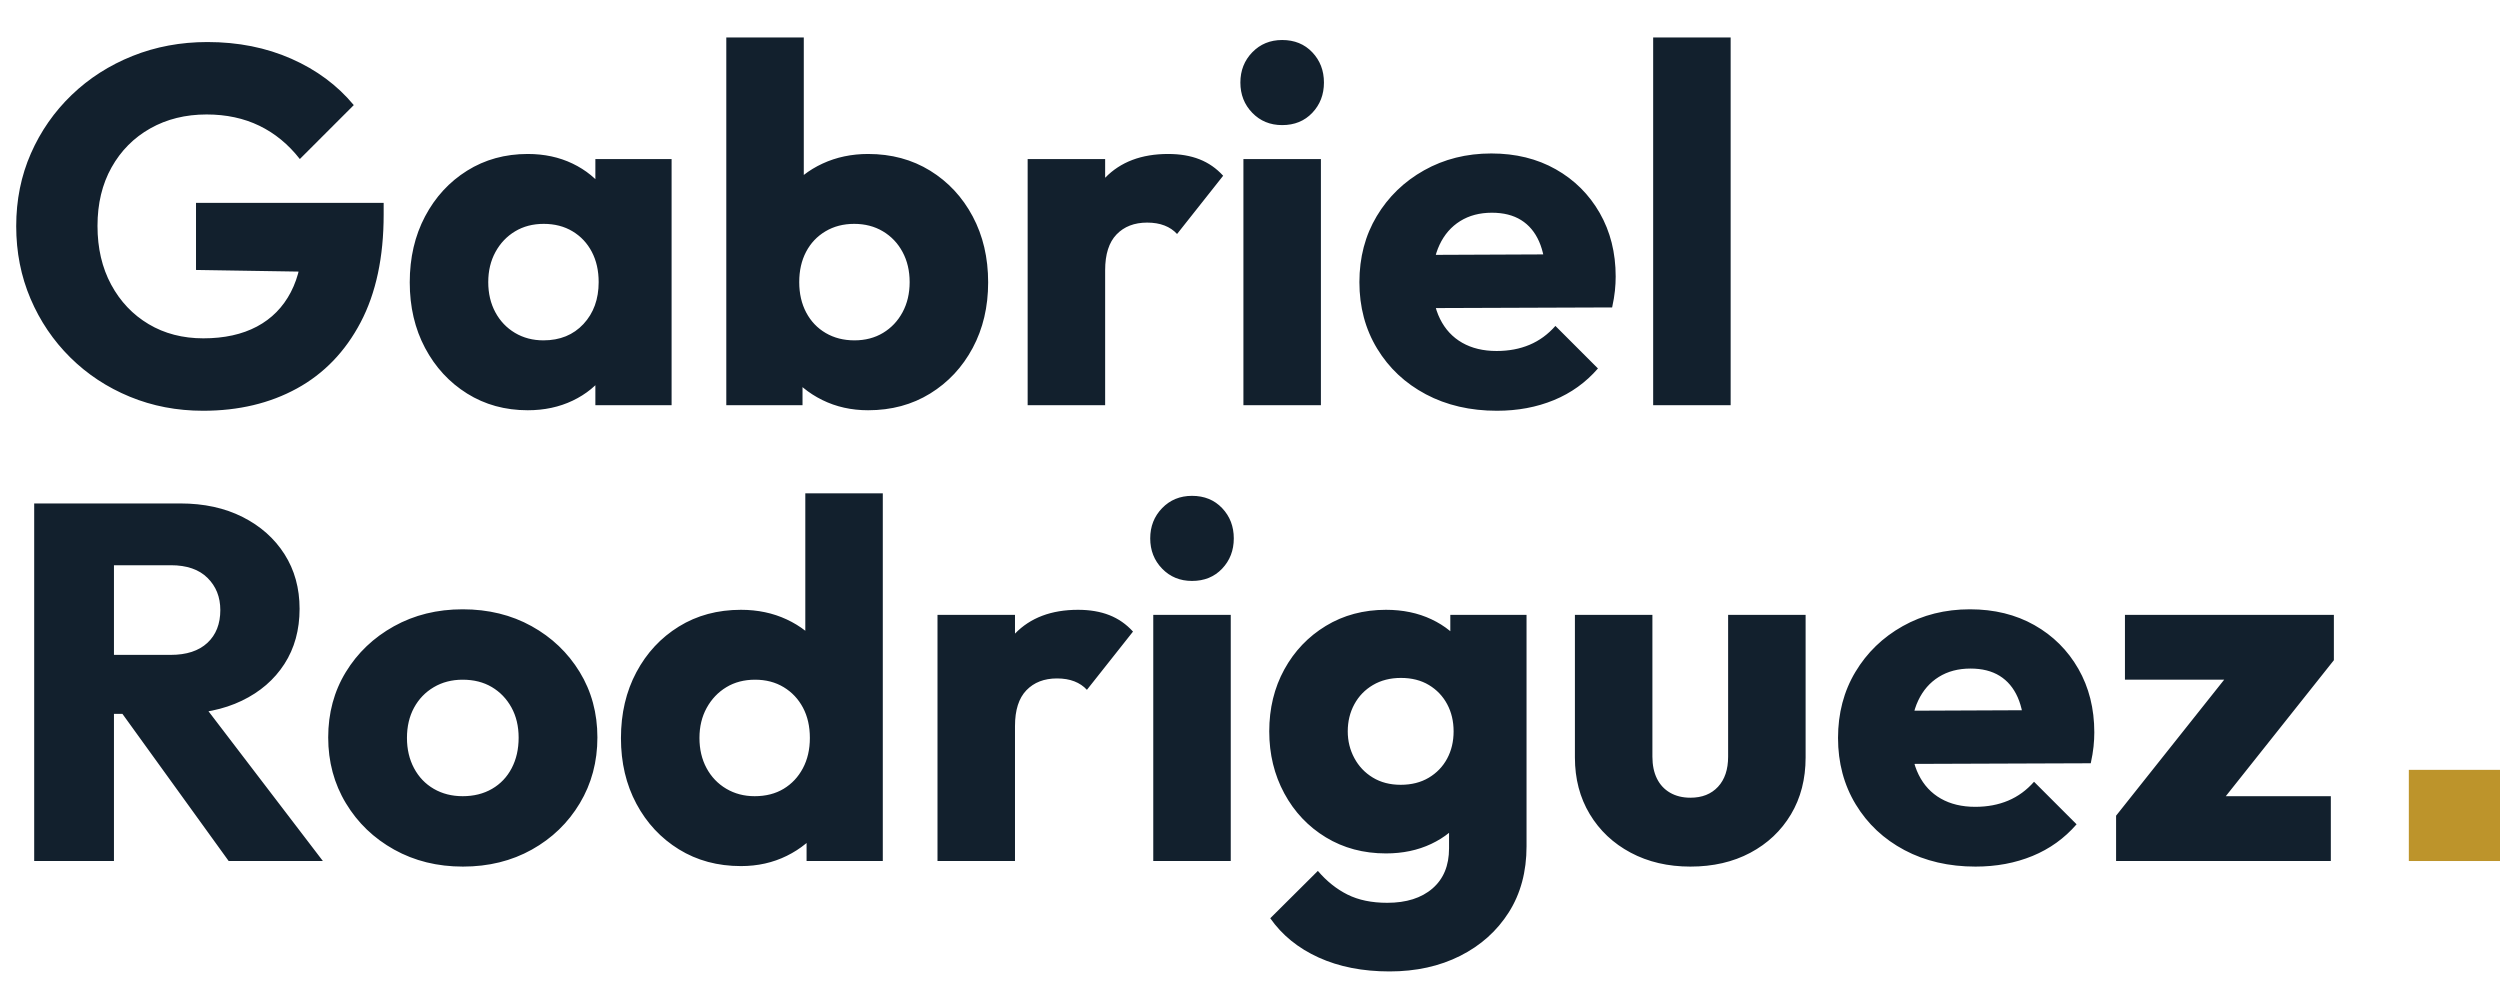
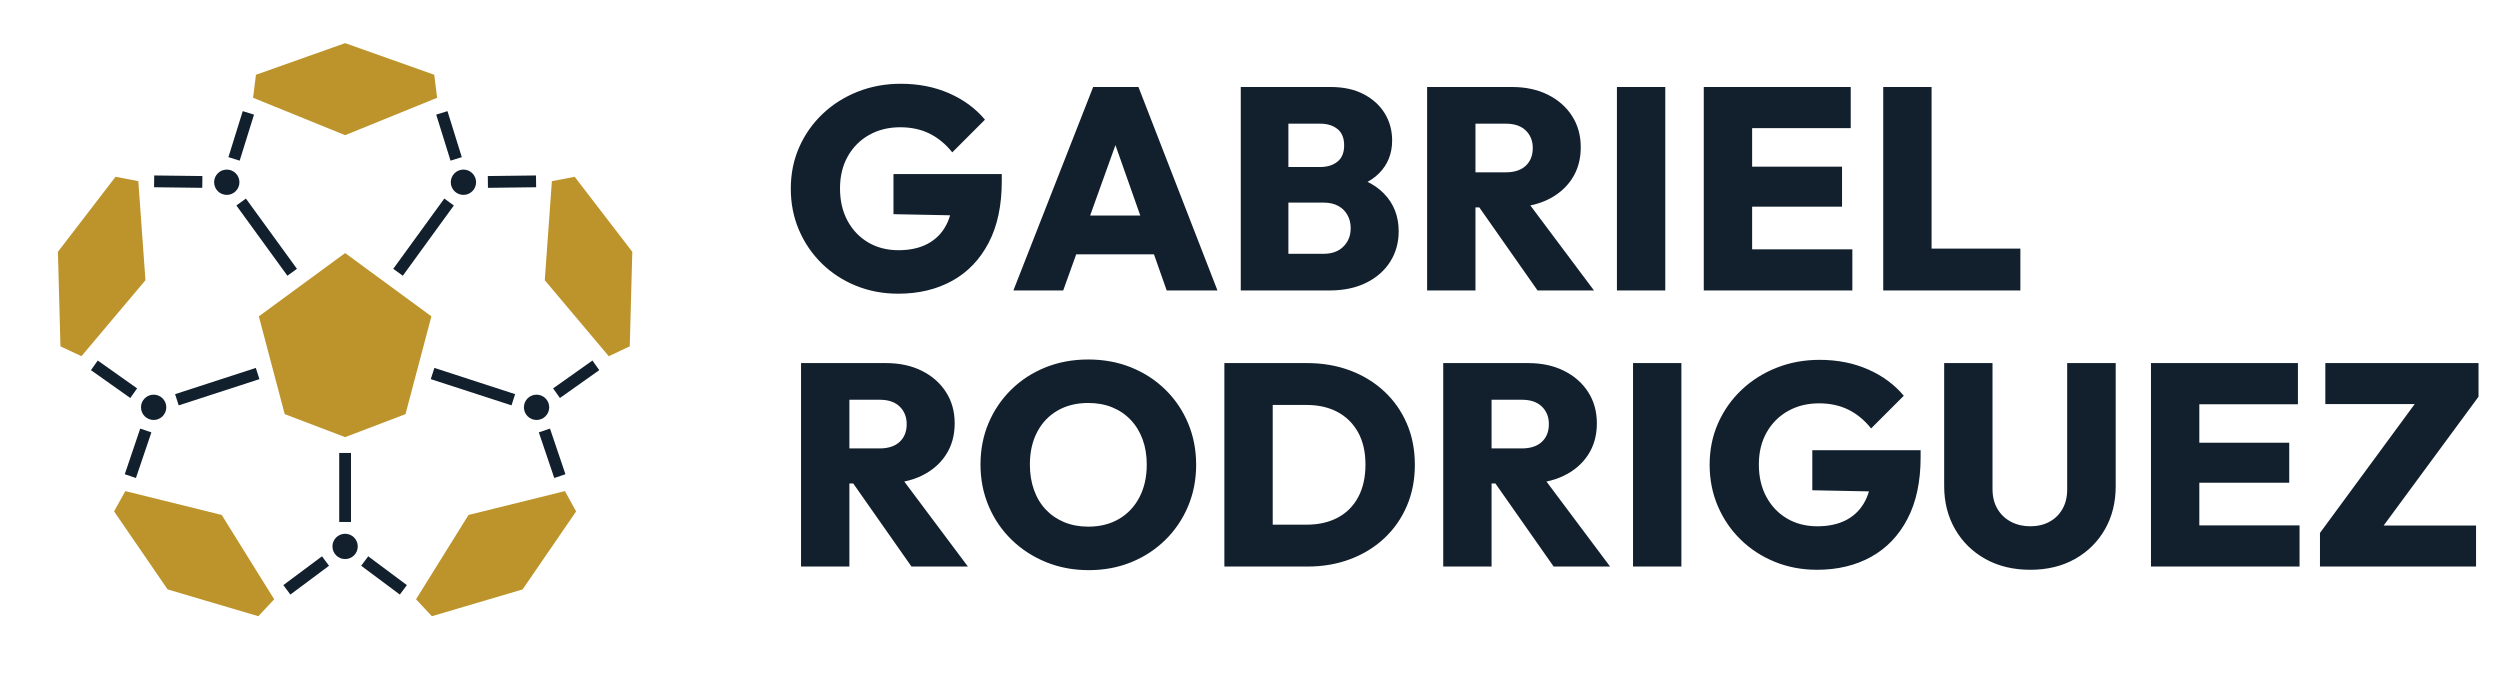
- <svg xmlns="http://www.w3.org/2000/svg" viewBox="0 0 493.6 197" role="img" aria-label="Gabriel Rodriguez">
-   <g class="gr-intro-name" fill="#12202d">
-     <path d="M40.1 81.1Q32.35 81.1 25.625 78.325Q18.9 75.55 13.875 70.575Q8.85 65.6 6.025 58.975Q3.2 52.35 3.2 44.65Q3.2 36.9 6.1 30.3Q9.0 23.7 14.15 18.75Q19.3 13.8 26.175 11.05Q33.05 8.3 40.95 8.3Q50.05 8.3 57.525 11.6Q65.0 14.9 69.85 20.75L59.2 31.4Q55.8 27.05 51.2 24.825Q46.6 22.6 40.8 22.6Q34.55 22.6 29.675 25.35Q24.8 28.1 22.025 33.05Q19.25 38.0 19.25 44.6Q19.25 51.2 21.95 56.2Q24.65 61.2 29.35 64.0Q34.05 66.8 40.15 66.8Q46.35 66.8 50.725 64.475Q55.1 62.15 57.425 57.675Q59.75 53.2 59.75 46.85L70.2 53.8L38.7 53.3V40.05H75.75V42.35Q75.75 55.0 71.2 63.65Q66.65 72.3 58.625 76.7Q50.6 81.1 40.1 81.1Z M104.2 81.0Q97.5 81.0 92.225 77.7Q86.95 74.4 83.925 68.7Q80.9 63.0 80.9 55.75Q80.9 48.45 83.925 42.725Q86.95 37.0 92.225 33.7Q97.5 30.4 104.2 30.4Q109.1 30.4 113.05 32.3Q117.0 34.2 119.475 37.55Q121.95 40.9 122.3 45.2V66.2Q121.95 70.5 119.5 73.85Q117.05 77.2 113.075 79.1Q109.1 81.0 104.2 81.0ZM107.3 67.2Q112.2 67.2 115.2 63.975Q118.2 60.75 118.2 55.7Q118.2 52.3 116.85 49.725Q115.5 47.15 113.05 45.675Q110.6 44.2 107.35 44.2Q104.15 44.2 101.7 45.675Q99.25 47.15 97.825 49.75Q96.4 52.35 96.4 55.7Q96.4 59.05 97.8 61.65Q99.2 64.25 101.675 65.725Q104.15 67.2 107.3 67.2ZM117.55 80.0V66.95L119.85 55.1L117.55 43.35V31.4H132.6V80.0Z M171.4 81.0Q166.45 81.0 162.35 78.975Q158.25 76.95 155.675 73.475Q153.1 70.0 152.7 65.7V45.2Q153.1 40.9 155.7 37.55Q158.3 34.2 162.4 32.3Q166.5 30.4 171.4 30.4Q178.3 30.4 183.65 33.7Q189.0 37.0 192.05 42.725Q195.1 48.45 195.1 55.75Q195.1 63.0 192.05 68.7Q189.0 74.4 183.65 77.7Q178.3 81.0 171.4 81.0ZM143.4 80.0V7.4H158.7V43.35L156.15 55.1L158.45 66.95V80.0ZM168.7 67.2Q171.9 67.2 174.35 65.725Q176.8 64.25 178.2 61.65Q179.6 59.05 179.6 55.7Q179.6 52.35 178.2 49.75Q176.8 47.15 174.325 45.675Q171.85 44.2 168.65 44.2Q165.45 44.2 162.975 45.675Q160.5 47.15 159.15 49.725Q157.8 52.3 157.8 55.7Q157.8 59.1 159.175 61.7Q160.55 64.3 163.025 65.75Q165.5 67.2 168.7 67.2Z M202.9 80.0V31.4H218.2V80.0ZM218.2 53.35 211.75 48.35Q213.65 39.8 218.2 35.1Q222.749 30.4 230.65 30.4Q234.15 30.4 236.825 31.45Q239.5 32.5 241.5 34.7L232.4 46.2Q231.4 45.1 229.919 44.525Q228.439 43.95 226.5 43.95Q222.7 43.95 220.45 46.287Q218.2 48.625 218.2 53.35Z M245.5 80.0V31.4H260.8V80.0ZM253.15 24.7Q249.6 24.7 247.25 22.275Q244.9 19.85 244.9 16.3Q244.9 12.75 247.25 10.325Q249.6 7.9 253.15 7.9Q256.8 7.9 259.1 10.325Q261.4 12.75 261.4 16.3Q261.4 19.85 259.1 22.275Q256.8 24.7 253.15 24.7Z M295.55 81.1Q287.65 81.1 281.525 77.85Q275.4 74.6 271.9 68.825Q268.4 63.05 268.4 55.7Q268.4 48.4 271.825 42.675Q275.25 36.95 281.175 33.625Q287.1 30.3 294.45 30.3Q301.65 30.3 307.175 33.425Q312.7 36.55 315.85 42.05Q319.0 47.55 319.0 54.6Q319.0 55.95 318.85 57.4Q318.7 58.85 318.3 60.7L276.4 60.85V50.35L311.8 50.2L305.2 54.65Q305.1 50.45 303.875 47.675Q302.65 44.9 300.325 43.45Q298.0 42.0 294.55 42.0Q290.95 42.0 288.3 43.65Q285.65 45.3 284.225 48.325Q282.8 51.35 282.8 55.6Q282.8 59.9 284.325 62.975Q285.85 66.05 288.7 67.675Q291.55 69.3 295.5 69.3Q299.1 69.3 302.0 68.075Q304.9 66.85 307.1 64.35L315.5 72.75Q311.9 76.9 306.8 79.0Q301.7 81.1 295.55 81.1Z M326.4 80.0V7.4H341.7V80.0Z" />
-     <path d="M18.8 140.95V129.3H33.7Q38.4 129.3 40.95 126.925Q43.5 124.55 43.5 120.45Q43.5 116.6 40.975 114.1Q38.45 111.6 33.75 111.6H18.8V99.4H35.6Q42.6 99.4 47.9 102.075Q53.2 104.75 56.175 109.425Q59.15 114.1 59.15 120.2Q59.15 126.45 56.15 131.1Q53.15 135.75 47.75 138.35Q42.35 140.95 35.1 140.95ZM6.75 170.0V99.4H22.5V170.0ZM45.15 170.0 23.2 139.6 37.55 135.7 63.75 170.0Z M91.4 171.1Q83.85 171.1 77.825 167.75Q71.8 164.4 68.3 158.6Q64.8 152.8 64.8 145.6Q64.8 138.4 68.275 132.7Q71.75 127.0 77.775 123.65Q83.8 120.3 91.35 120.3Q98.95 120.3 104.95 123.625Q110.95 126.95 114.45 132.675Q117.95 138.4 117.95 145.6Q117.95 152.8 114.475 158.6Q111.0 164.4 105.0 167.75Q99.0 171.1 91.4 171.1ZM91.35 157.2Q94.65 157.2 97.15 155.75Q99.65 154.3 101.025 151.675Q102.4 149.05 102.4 145.65Q102.4 142.25 100.975 139.675Q99.55 137.1 97.1 135.65Q94.65 134.2 91.35 134.2Q88.15 134.2 85.65 135.675Q83.15 137.15 81.75 139.725Q80.35 142.3 80.35 145.7Q80.35 149.05 81.75 151.675Q83.15 154.3 85.65 155.75Q88.15 157.2 91.35 157.2Z M146.3 171.0Q139.4 171.0 134.053 167.701Q128.705 164.403 125.653 158.701Q122.6 153.0 122.6 145.739Q122.6 138.427 125.65 132.714Q128.7 127.0 134.04 123.7Q139.381 120.4 146.3 120.4Q151.25 120.4 155.325 122.3Q159.4 124.2 162.025 127.55Q164.65 130.9 165.0 135.2V155.7Q164.65 160.0 162.05 163.475Q159.45 166.95 155.35 168.975Q151.25 171.0 146.3 171.0ZM149.0 157.2Q152.3 157.2 154.719 155.742Q157.139 154.284 158.519 151.692Q159.9 149.1 159.9 145.7Q159.9 142.281 158.539 139.72Q157.179 137.159 154.739 135.68Q152.3 134.2 149.075 134.2Q145.85 134.2 143.404 135.684Q140.958 137.168 139.529 139.762Q138.1 142.355 138.1 145.7Q138.1 149.05 139.496 151.648Q140.892 154.246 143.383 155.723Q145.874 157.2 149.0 157.2ZM174.3 170.0H159.25V156.95L161.55 145.1L159.0 133.35V97.4H174.3Z M185.1 170.0V121.4H200.4V170.0ZM200.4 143.35 193.95 138.35Q195.85 129.8 200.4 125.1Q204.949 120.4 212.85 120.4Q216.35 120.4 219.025 121.45Q221.7 122.5 223.7 124.7L214.6 136.2Q213.6 135.1 212.119 134.525Q210.639 133.95 208.7 133.95Q204.9 133.95 202.65 136.287Q200.4 138.625 200.4 143.35Z M227.7 170.0V121.4H243.0V170.0ZM235.35 114.7Q231.8 114.7 229.45 112.275Q227.1 109.85 227.1 106.3Q227.1 102.75 229.45 100.325Q231.8 97.9 235.35 97.9Q239.0 97.9 241.3 100.325Q243.6 102.75 243.6 106.3Q243.6 109.85 241.3 112.275Q239.0 114.7 235.35 114.7Z M274.35 191.8Q266.4 191.8 260.35 189.05Q254.3 186.3 250.8 181.3L260.2 171.95Q262.8 175.0 266.05 176.625Q269.3 178.25 273.9 178.25Q279.55 178.25 282.825 175.425Q286.1 172.6 286.1 167.5V155.1L288.65 144.5L286.35 133.9V121.4H301.4V167.1Q301.4 174.6 297.9 180.125Q294.4 185.65 288.3 188.725Q282.2 191.8 274.35 191.8ZM273.65 168.5Q267.0 168.5 261.775 165.325Q256.55 162.15 253.575 156.65Q250.6 151.15 250.6 144.4Q250.6 137.6 253.575 132.175Q256.55 126.75 261.775 123.575Q267.0 120.4 273.65 120.4Q278.65 120.4 282.625 122.275Q286.6 124.15 289.025 127.475Q291.45 130.8 291.8 135.2V153.7Q291.45 158.05 289.0 161.4Q286.55 164.75 282.575 166.625Q278.6 168.5 273.65 168.5ZM276.55 154.95Q279.75 154.95 282.1 153.55Q284.45 152.15 285.725 149.775Q287.0 147.4 287.0 144.4Q287.0 141.4 285.725 139.025Q284.45 136.65 282.125 135.25Q279.8 133.85 276.6 133.85Q273.45 133.85 271.075 135.25Q268.7 136.65 267.4 139.05Q266.1 141.45 266.1 144.4Q266.1 147.25 267.4 149.675Q268.7 152.1 271.05 153.525Q273.4 154.95 276.55 154.95Z M333.75 171.1Q327.12 171.1 321.96 168.35Q316.8 165.6 313.875 160.733Q310.95 155.865 310.95 149.561V121.4H326.25V149.4Q326.25 151.908 327.144 153.72Q328.038 155.531 329.743 156.516Q331.448 157.5 333.766 157.5Q337.2 157.5 339.2 155.347Q341.2 153.194 341.2 149.4V121.4H356.5V149.55Q356.5 155.95 353.6 160.8Q350.7 165.65 345.578 168.375Q340.457 171.1 333.75 171.1Z M390.05 171.1Q382.15 171.1 376.025 167.85Q369.9 164.6 366.4 158.825Q362.9 153.05 362.9 145.7Q362.9 138.4 366.325 132.675Q369.75 126.95 375.675 123.625Q381.6 120.3 388.95 120.3Q396.15 120.3 401.675 123.425Q407.2 126.55 410.35 132.05Q413.5 137.55 413.5 144.6Q413.5 145.95 413.35 147.4Q413.2 148.85 412.8 150.7L370.9 150.85V140.35L406.3 140.2L399.7 144.65Q399.6 140.45 398.375 137.675Q397.15 134.9 394.825 133.45Q392.5 132.0 389.05 132.0Q385.45 132.0 382.8 133.65Q380.15 135.3 378.725 138.325Q377.3 141.35 377.3 145.6Q377.3 149.9 378.825 152.975Q380.35 156.05 383.2 157.675Q386.05 159.3 390 159.3Q393.6 159.3 396.5 158.075Q399.4 156.85 401.6 154.35L410 162.75Q406.4 166.9 401.3 169.0Q396.2 171.1 390.05 171.1Z M417.8 161.05 442.2 130.35H460.8L436.4 161.05ZM417.8 170.0V161.05L428.65 157.2H460.2V170.0ZM419.55 134.2V121.4H460.8V130.35L449.95 134.2Z" />
+ <svg xmlns="http://www.w3.org/2000/svg" viewBox="0 0 869.3 240" role="img" aria-label="Gabriel Rodriguez">
+   <path d="M156.15,70.246 L138.404,94.676" fill="none" stroke="#12202d" stroke-width="4.1" stroke-linecap="butt" />
+   <path d="M158.618,55.253 L153.635,39.251" fill="none" stroke="#12202d" stroke-width="4.1" stroke-linecap="butt" />
+   <path d="M169.644,63.265 L186.402,63.059" fill="none" stroke="#12202d" stroke-width="4.1" stroke-linecap="butt" />
+   <path d="M178.49,139.004 L150.417,129.883" fill="none" stroke="#12202d" stroke-width="4.1" stroke-linecap="butt" />
+   <path d="M193.511,136.72 L207.19,127.036" fill="none" stroke="#12202d" stroke-width="4.1" stroke-linecap="butt" />
+   <path d="M189.3,149.682 L194.674,165.556" fill="none" stroke="#12202d" stroke-width="4.1" stroke-linecap="butt" />
+   <path d="M120.0,181.5 L120.0,157.5" fill="none" stroke="#12202d" stroke-width="4.1" stroke-linecap="butt" />
+   <path d="M126.815,195.08 L140.252,205.098" fill="none" stroke="#12202d" stroke-width="4.1" stroke-linecap="butt" />
+   <path d="M113.185,195.08 L99.748,205.098" fill="none" stroke="#12202d" stroke-width="4.1" stroke-linecap="butt" />
+   <path d="M61.51,139.004 L89.583,129.883" fill="none" stroke="#12202d" stroke-width="4.1" stroke-linecap="butt" />
+   <path d="M50.7,149.682 L45.326,165.556" fill="none" stroke="#12202d" stroke-width="4.1" stroke-linecap="butt" />
+   <path d="M46.489,136.72 L32.81,127.036" fill="none" stroke="#12202d" stroke-width="4.1" stroke-linecap="butt" />
+   <path d="M83.85,70.246 L101.596,94.676" fill="none" stroke="#12202d" stroke-width="4.1" stroke-linecap="butt" />
+   <path d="M70.356,63.265 L53.598,63.059" fill="none" stroke="#12202d" stroke-width="4.1" stroke-linecap="butt" />
+   <path d="M81.382,55.253 L86.365,39.251" fill="none" stroke="#12202d" stroke-width="4.1" stroke-linecap="butt" />
+   <circle cx="161.145" cy="63.369" r="4.4" fill="#12202d" />
+   <circle cx="186.574" cy="141.631" r="4.4" fill="#12202d" />
+   <circle cx="120.0" cy="190.0" r="4.4" fill="#12202d" />
+   <circle cx="53.426" cy="141.631" r="4.4" fill="#12202d" />
+   <circle cx="78.855" cy="63.369" r="4.4" fill="#12202d" />
+   <path d="M120,88 L150,110 L141,144 L120,152 L99,144 L90,110 Z" fill="#bd942b" />
+   <path d="M89.0,26.0 L120.0,15.0 L151.0,26.0 L152.0,34.0 L120.0,47.0 L88.0,34.0 Z" fill="#bd942b" />
+   <path d="M199.82,61.47 L219.861,87.553 L218.979,120.435 L211.679,123.858 L189.427,97.442 L191.902,62.991 Z" fill="#bd942b" />
+   <path d="M200.331,177.826 L181.717,204.947 L150.172,214.269 L144.661,208.385 L162.908,179.058 L196.438,170.766 Z" fill="#bd942b" />
+   <path d="M89.828,214.269 L58.283,204.947 L39.669,177.826 L43.562,170.766 L77.092,179.058 L95.339,208.385 Z" fill="#bd942b" />
+   <path d="M21.021,120.435 L20.139,87.553 L40.18,61.47 L48.098,62.991 L50.573,97.442 L28.321,123.858 Z" fill="#bd942b" />
+   <g transform="translate(272 0)" fill="#12202d">
+     <path d="M40.325 102.125Q32.438 102.125 25.631 99.356Q18.825 96.588 13.744 91.606Q8.662 86.625 5.819 79.981Q2.975 73.338 2.975 65.588Q2.975 57.775 5.912 51.15Q8.85 44.525 14.075 39.575Q19.3 34.625 26.256 31.875Q33.212 29.125 41.188 29.125Q50.488 29.125 58.056 32.45Q65.625 35.775 70.487 41.612L59.125 52.975Q55.65 48.637 51.2 46.444Q46.75 44.25 41.0 44.25Q34.988 44.25 30.256 46.9Q25.525 49.55 22.806 54.337Q20.088 59.125 20.088 65.525Q20.088 71.925 22.7 76.762Q25.312 81.6 29.887 84.3Q34.462 87.0 40.438 87.0Q46.438 87.0 50.644 84.731Q54.85 82.463 57.081 78.131Q59.312 73.8 59.312 67.713L70.575 75.1L38.675 74.475V60.537H76.338V63.012Q76.338 75.7 71.763 84.438Q67.188 93.175 59.081 97.65Q50.975 102.125 40.325 102.125ZM80.375 101.0 108.113 30.25H123.863L151.338 101.0H133.688L112.85 41.925H118.925L97.7 101.0ZM96.7 88.438V74.938H135.488V88.438ZM172.525 101.0V88.25H188.25Q192.613 88.25 195.138 85.731Q197.663 83.213 197.663 79.35Q197.663 76.763 196.519 74.731Q195.375 72.7 193.281 71.575Q191.188 70.45 188.25 70.45H172.525V58.075H187.05Q190.738 58.075 193.062 56.212Q195.388 54.35 195.388 50.537Q195.388 46.725 193.062 44.862Q190.738 43.0 187.05 43.0H172.525V30.25H190.663Q197.388 30.25 202.181 32.756Q206.975 35.263 209.525 39.456Q212.075 43.65 212.075 48.85Q212.075 55.662 207.556 60.237Q203.038 64.812 194.325 66.225L194.538 60.562Q204.075 62.012 209.213 67.287Q214.35 72.562 214.35 80.412Q214.35 86.312 211.419 90.969Q208.488 95.625 203.088 98.312Q197.688 101.0 190.25 101.0ZM159.438 101.0V30.25H176.0V101.0ZM237.325 72.112V59.925H251.525Q256.075 59.925 258.525 57.644Q260.975 55.362 260.975 51.462Q260.975 47.75 258.544 45.375Q256.113 43.0 251.562 43.0H237.325V30.25H253.75Q260.85 30.25 266.225 32.931Q271.6 35.612 274.631 40.319Q277.663 45.025 277.663 51.2Q277.663 57.487 274.6 62.175Q271.538 66.862 266.038 69.487Q260.538 72.112 253.125 72.112ZM224.237 101.0V30.25H241.05V101.0ZM262.637 101.0 241.325 70.6 256.587 66.7 282.262 101.0ZM290.238 101.0V30.25H307.05V101.0ZM320.438 101.0V30.25H337.25V101.0ZM333.525 101.0V86.688H372.1V101.0ZM333.525 71.862V57.95H368.512V71.862ZM333.525 44.562V30.25H371.537V44.562ZM382.837 101.0V30.25H399.65V101.0ZM395.987 101.0V86.438H430.525V101.0Z" />
+     <path d="M19.625 168.113V155.925H33.825Q38.375 155.925 40.825 153.644Q43.275 151.363 43.275 147.463Q43.275 143.75 40.844 141.375Q38.413 139.0 33.863 139.0H19.625V126.25H36.05Q43.15 126.25 48.525 128.931Q53.9 131.613 56.931 136.319Q59.963 141.025 59.963 147.2Q59.963 153.488 56.9 158.175Q53.838 162.863 48.338 165.488Q42.838 168.113 35.425 168.113ZM6.538 197.0V126.25H23.35V197.0ZM44.938 197.0 23.625 166.6 38.888 162.7 64.562 197.0ZM106.613 198.25Q98.55 198.25 91.706 195.45Q84.862 192.65 79.744 187.669Q74.625 182.688 71.781 175.981Q68.938 169.275 68.938 161.525Q68.938 153.713 71.75 147.088Q74.562 140.463 79.631 135.481Q84.7 130.5 91.525 127.75Q98.35 125.0 106.412 125.0Q114.475 125.0 121.3 127.75Q128.125 130.5 133.213 135.481Q138.3 140.463 141.113 147.137Q143.925 153.812 143.925 161.625Q143.925 169.375 141.113 176.05Q138.3 182.725 133.231 187.719Q128.162 192.713 121.369 195.481Q114.575 198.25 106.613 198.25ZM106.412 183.125Q112.575 183.125 117.144 180.425Q121.713 177.725 124.231 172.856Q126.75 167.988 126.75 161.525Q126.75 156.713 125.312 152.788Q123.875 148.863 121.175 146.012Q118.475 143.162 114.75 141.644Q111.025 140.125 106.412 140.125Q100.287 140.125 95.719 142.775Q91.15 145.425 88.631 150.244Q86.112 155.062 86.112 161.525Q86.112 166.4 87.55 170.394Q88.987 174.387 91.669 177.219Q94.35 180.05 98.094 181.588Q101.838 183.125 106.412 183.125ZM165.075 197.0V182.438H182.35Q188.55 182.438 193.156 179.994Q197.762 177.55 200.281 172.844Q202.8 168.137 202.8 161.525Q202.8 154.95 200.231 150.325Q197.662 145.7 193.087 143.256Q188.512 140.812 182.35 140.812H164.45V126.25H182.462Q190.562 126.25 197.406 128.806Q204.25 131.363 209.319 136.081Q214.387 140.8 217.181 147.275Q219.975 153.75 219.975 161.625Q219.975 169.463 217.181 175.956Q214.387 182.45 209.337 187.169Q204.287 191.887 197.475 194.444Q190.662 197.0 182.662 197.0ZM153.737 197.0V126.25H170.55V197.0ZM242.925 168.113V155.925H257.125Q261.675 155.925 264.125 153.644Q266.575 151.363 266.575 147.463Q266.575 143.75 264.144 141.375Q261.712 139.0 257.162 139.0H242.925V126.25H259.35Q266.45 126.25 271.825 128.931Q277.2 131.613 280.231 136.319Q283.262 141.025 283.262 147.2Q283.262 153.488 280.2 158.175Q277.137 162.863 271.637 165.488Q266.137 168.113 258.725 168.113ZM229.837 197.0V126.25H246.65V197.0ZM268.237 197.0 246.925 166.6 262.188 162.7 287.862 197.0ZM295.837 197.0V126.25H312.65V197.0ZM359.825 198.125Q351.937 198.125 345.131 195.356Q338.325 192.588 333.244 187.606Q328.162 182.625 325.319 175.981Q322.475 169.338 322.475 161.588Q322.475 153.775 325.412 147.15Q328.35 140.525 333.575 135.575Q338.8 130.625 345.756 127.875Q352.712 125.125 360.687 125.125Q369.987 125.125 377.556 128.45Q385.125 131.775 389.987 137.613L378.625 148.975Q375.15 144.637 370.7 142.444Q366.25 140.25 360.5 140.25Q354.487 140.25 349.756 142.9Q345.025 145.55 342.306 150.338Q339.587 155.125 339.587 161.525Q339.587 167.925 342.2 172.762Q344.812 177.6 349.387 180.3Q353.962 183.0 359.937 183.0Q365.937 183.0 370.144 180.731Q374.35 178.463 376.581 174.131Q378.812 169.8 378.812 163.713L390.075 171.1L358.175 170.475V156.537H395.837V159.012Q395.837 171.7 391.262 180.438Q386.687 189.175 378.581 193.65Q370.475 198.125 359.825 198.125ZM433.962 198.125Q425.099 198.125 418.364 194.371Q411.628 190.616 407.827 184.018Q404.025 177.42 404.025 168.963V126.25H420.837V170.05Q420.837 174.086 422.58 176.997Q424.323 179.909 427.307 181.454Q430.291 183.0 433.956 183.0Q437.712 183.0 440.592 181.455Q443.472 179.911 445.136 177.032Q446.8 174.154 446.8 170.15V126.25H463.675V169.062Q463.675 177.521 459.923 184.068Q456.17 190.615 449.498 194.37Q442.825 198.125 433.962 198.125ZM475.938 197.0V126.25H492.75V197.0ZM489.025 197.0V182.688H527.6V197.0ZM489.025 167.863V153.95H524.012V167.863ZM489.025 140.562V126.25H527.038V140.562ZM534.7 185.312 569.525 137.938H589.837L554.95 185.312ZM534.7 197.0V185.312L545.225 182.75H588.975V197.0ZM536.562 140.5V126.25H589.837V137.938L579.15 140.5Z" />
  </g>
-   <rect class="gr-intro-square" x="475.6" y="152" width="18" height="18" fill="#bd942b" />
</svg>
